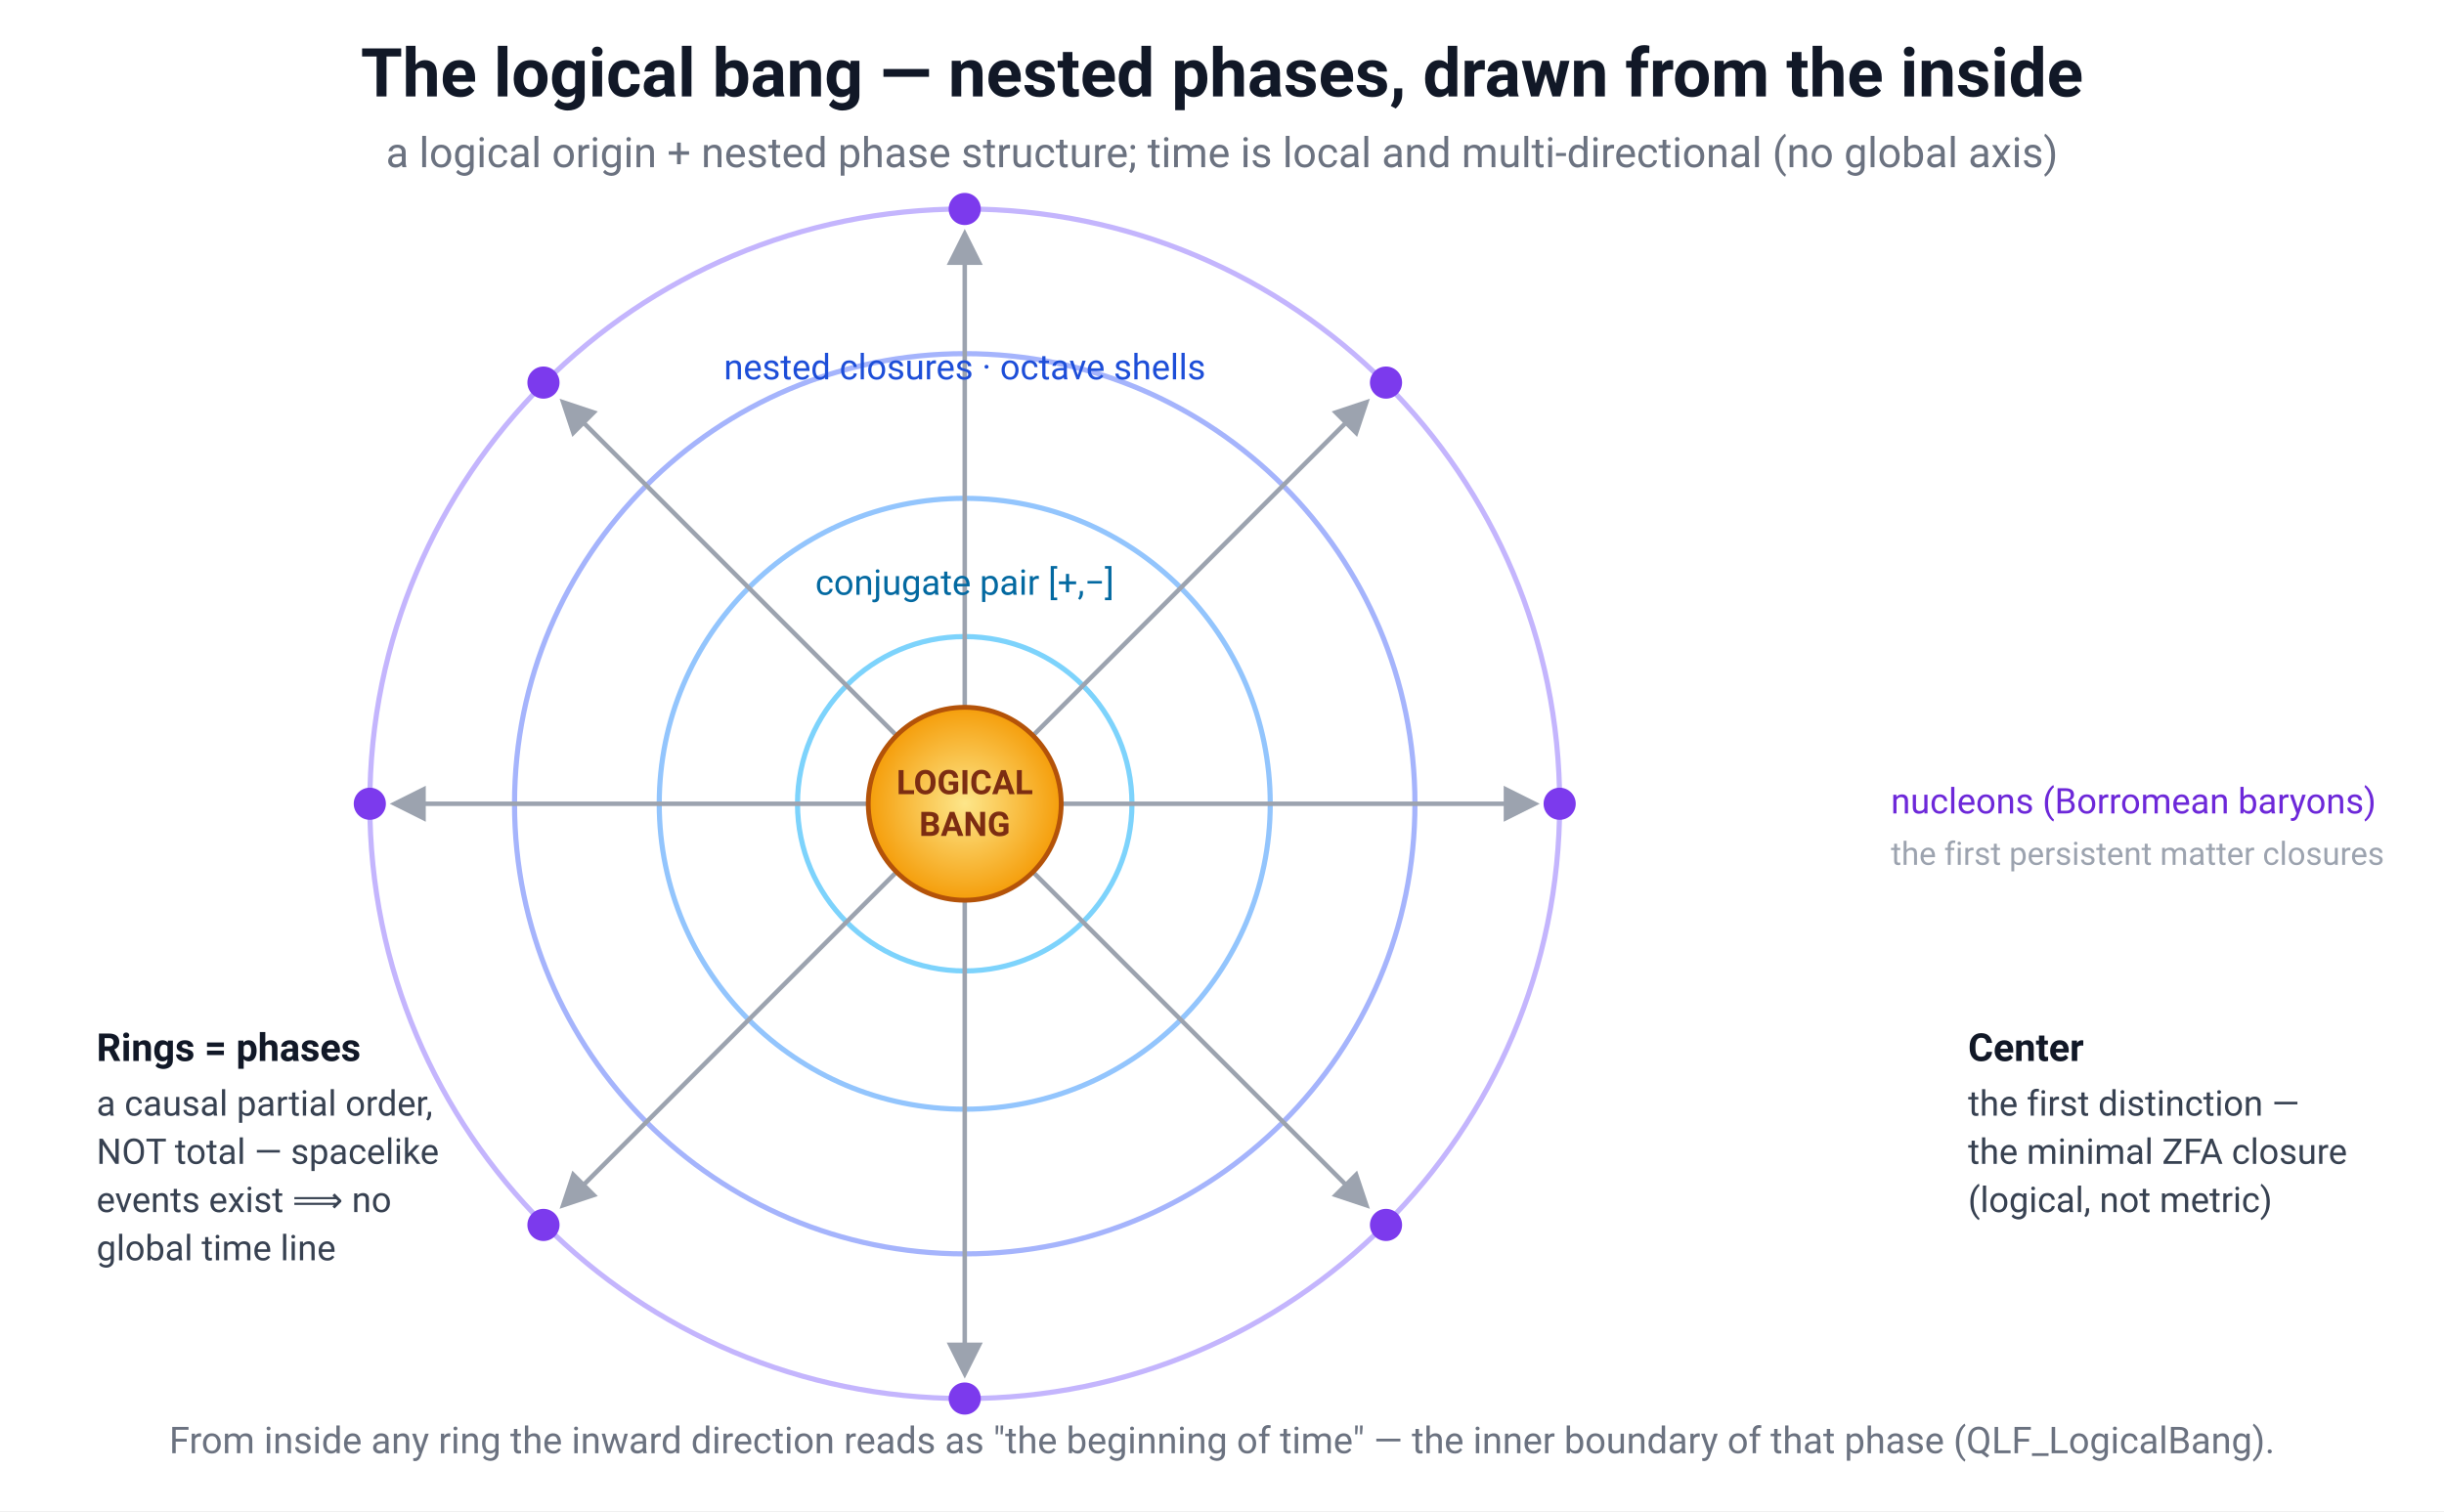
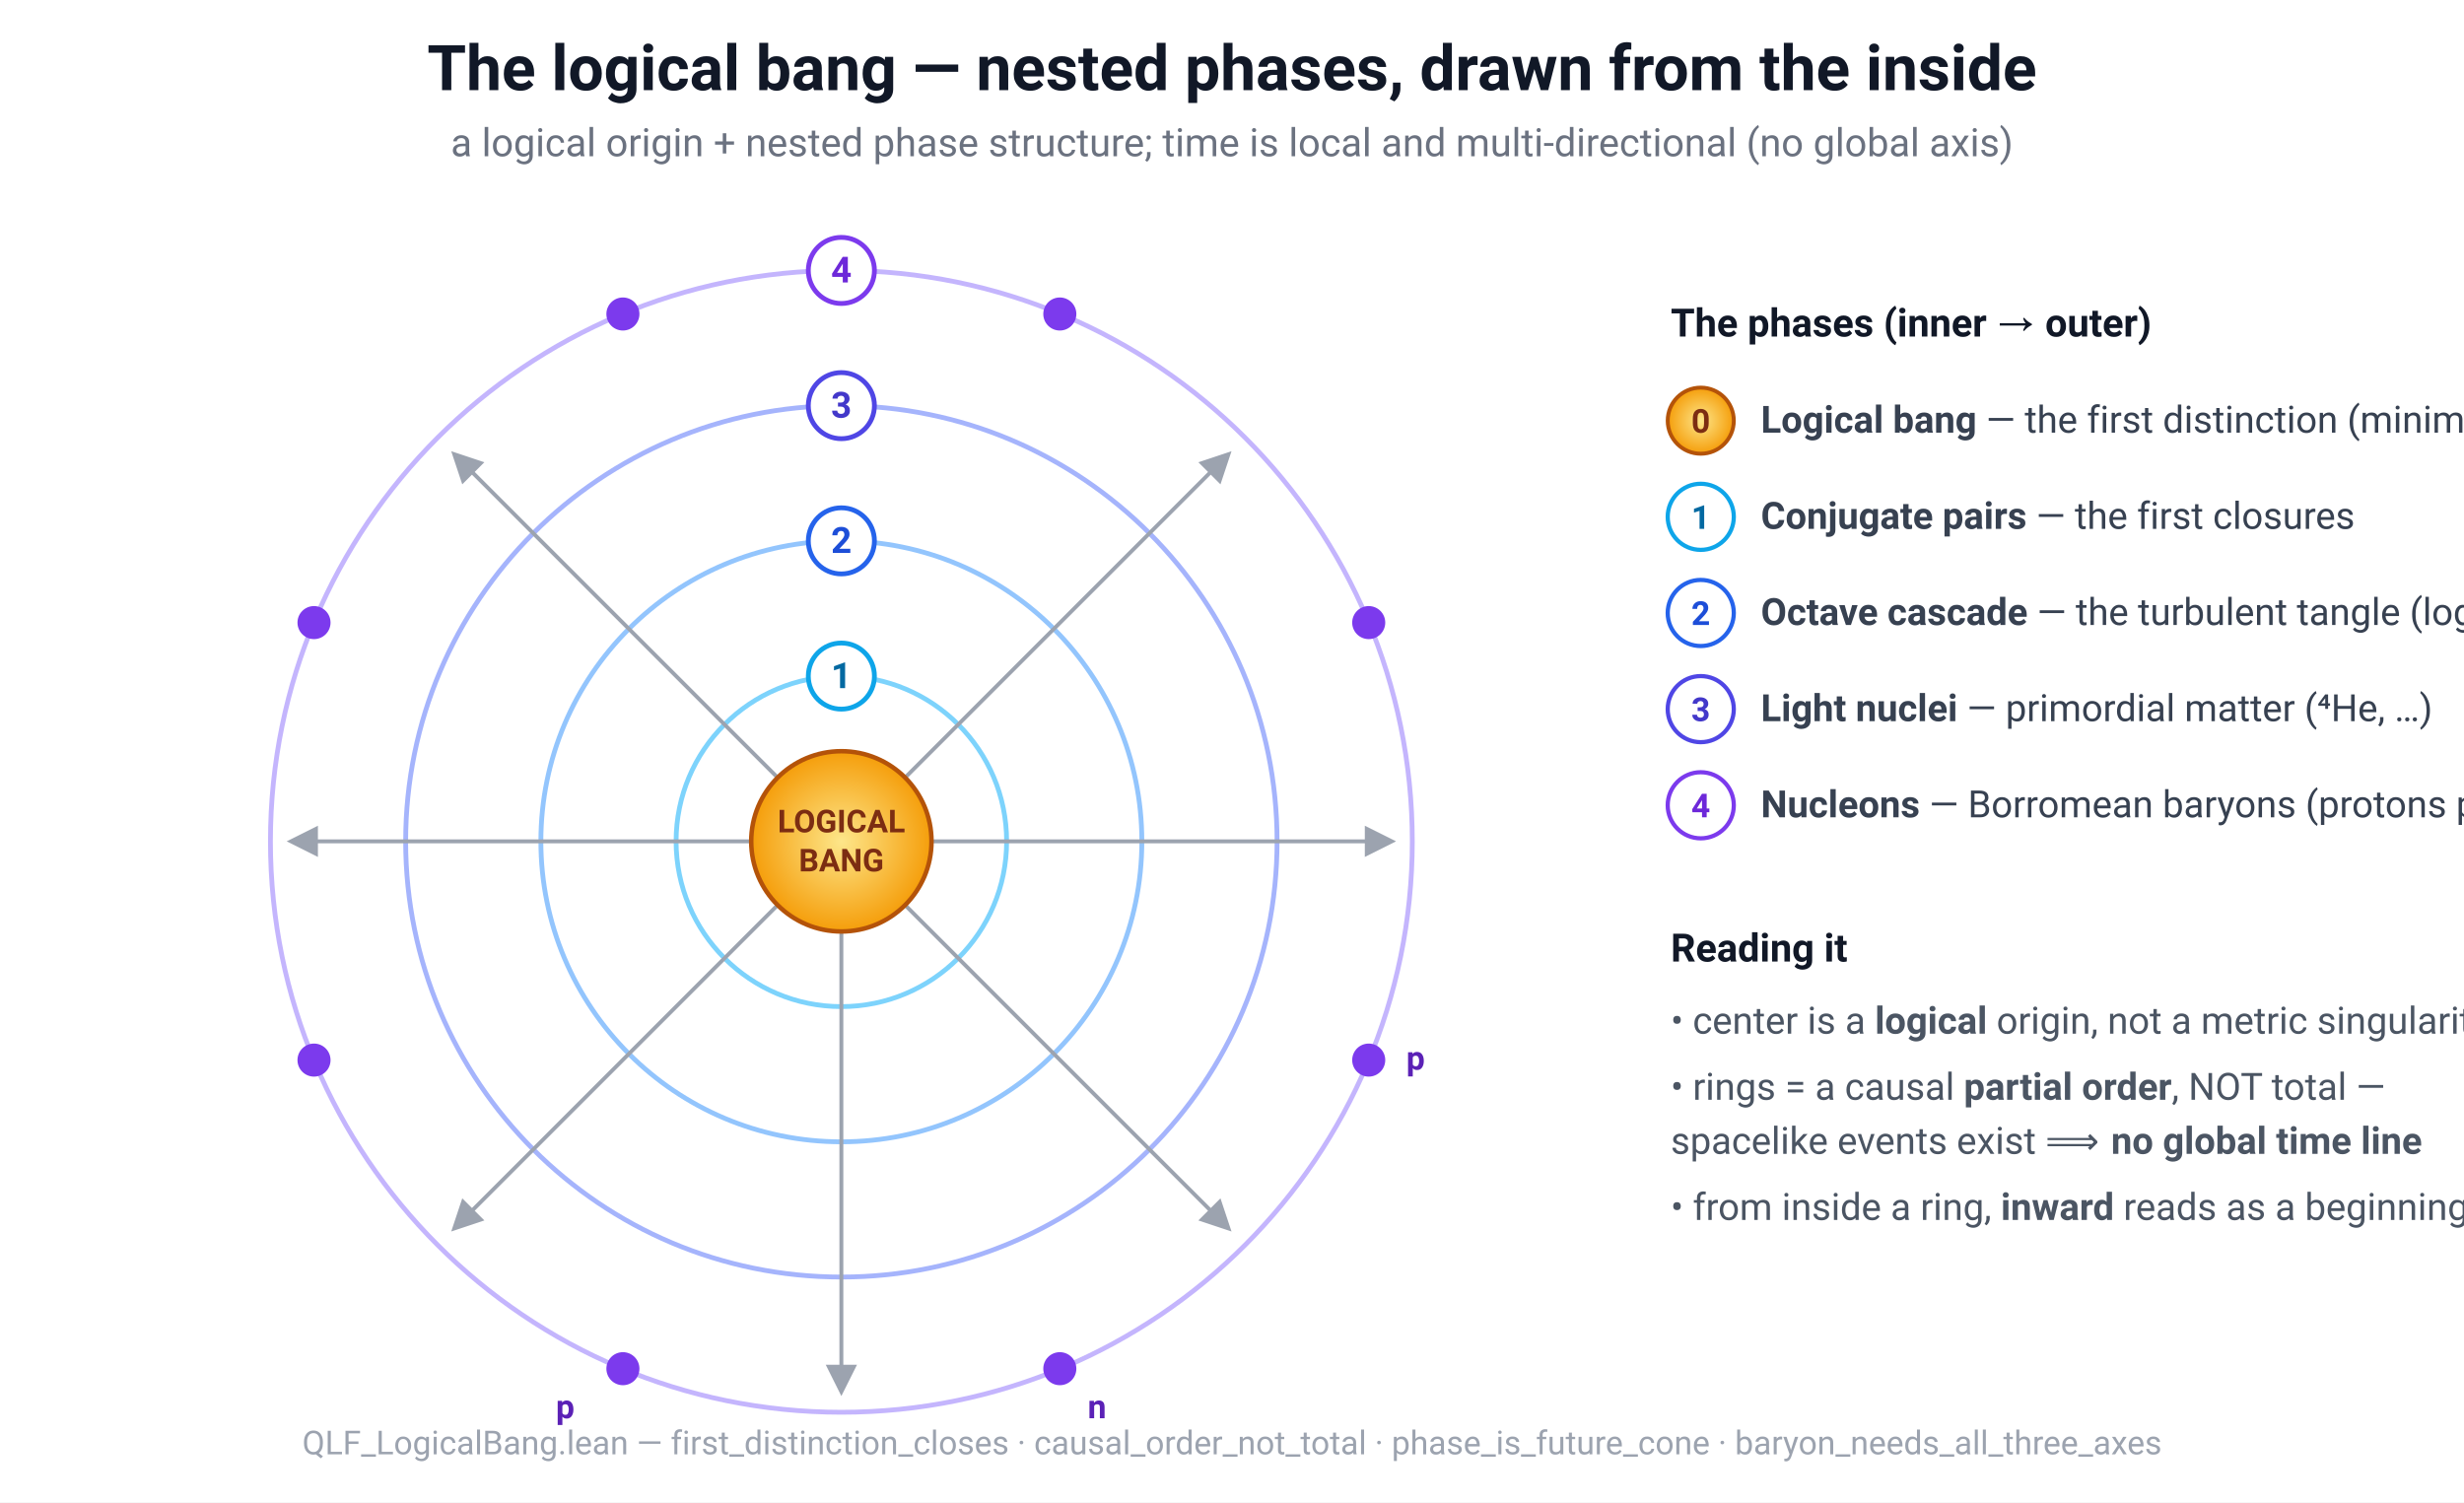
- <svg xmlns="http://www.w3.org/2000/svg" viewBox="0 0 760 470" font-family="ui-sans-serif, system-ui, 'Segoe UI', Roboto, Helvetica, Arial, sans-serif">
-   <rect width="760" height="470" fill="#ffffff" />
-   <text x="380" y="30" text-anchor="middle" font-size="21" font-weight="700" fill="#111827">The logical bang — nested phases, drawn from the inside</text>
-   <text x="380" y="52" text-anchor="middle" font-size="13" fill="#6b7280">a logical origin + nested phase structure; time is local and multi-directional (no global axis)</text>
+ <svg xmlns="http://www.w3.org/2000/svg" viewBox="0 0 820 500" font-family="ui-sans-serif, system-ui, 'Segoe UI', Roboto, Helvetica, Arial, sans-serif">
+   <rect width="820" height="500" fill="#ffffff" />
+   <text x="410" y="30" text-anchor="middle" font-size="21" font-weight="700" fill="#111827">The logical bang — nested phases, drawn from the inside</text>
+   <text x="410" y="52" text-anchor="middle" font-size="13" fill="#6b7280">a logical origin + nested phase structure; time is local and multi-directional (no global axis)</text>
  <defs>
    <radialGradient id="core" cx="50%" cy="50%" r="50%">
      <stop offset="0%" stop-color="#fde68a" />
      <stop offset="100%" stop-color="#f59e0b" />
    </radialGradient>
    <marker id="ar" markerWidth="8" markerHeight="8" refX="6" refY="4" orient="auto">
      <path d="M0,0 L8,4 L0,8 z" fill="#9ca3af" />
    </marker>
  </defs>
-   <g transform="translate(300,250)">
-     <circle r="185" fill="none" stroke="#c4b5fd" stroke-width="1.6" />
-     <circle r="140" fill="none" stroke="#a5b4fc" stroke-width="1.6" />
-     <circle r="95" fill="none" stroke="#93c5fd" stroke-width="1.6" />
-     <circle r="52" fill="none" stroke="#7dd3fc" stroke-width="1.6" />
-     <g stroke="#9ca3af" stroke-width="1.4" marker-end="url(#ar)">
-       <line x1="0" y1="0" x2="0" y2="-176" />
-       <line x1="0" y1="0" x2="124" y2="-124" />
-       <line x1="0" y1="0" x2="176" y2="0" />
-       <line x1="0" y1="0" x2="124" y2="124" />
-       <line x1="0" y1="0" x2="0" y2="176" />
-       <line x1="0" y1="0" x2="-124" y2="124" />
-       <line x1="0" y1="0" x2="-176" y2="0" />
-       <line x1="0" y1="0" x2="-124" y2="-124" />
+   <g transform="translate(280,280)">
+     <circle r="190" fill="none" stroke="#c4b5fd" stroke-width="1.6" />
+     <circle r="145" fill="none" stroke="#a5b4fc" stroke-width="1.6" />
+     <circle r="100" fill="none" stroke="#93c5fd" stroke-width="1.6" />
+     <circle r="55" fill="none" stroke="#7dd3fc" stroke-width="1.6" />
+     <g stroke="#9ca3af" stroke-width="1.3" marker-end="url(#ar)">
+       <line x1="0" y1="0" x2="128" y2="-128" />
+       <line x1="0" y1="0" x2="182" y2="0" />
+       <line x1="0" y1="0" x2="128" y2="128" />
+       <line x1="0" y1="0" x2="0" y2="182" />
+       <line x1="0" y1="0" x2="-128" y2="128" />
+       <line x1="0" y1="0" x2="-182" y2="0" />
+       <line x1="0" y1="0" x2="-128" y2="-128" />
    </g>
+     <g fill="#7c3aed">
+       <circle cx="175.5" cy="72.8" r="5.5" />
+       <circle cx="72.7" cy="175.5" r="5.5" />
+       <circle cx="-72.7" cy="175.5" r="5.5" />
+       <circle cx="-175.5" cy="72.8" r="5.5" />
+       <circle cx="-175.5" cy="-72.8" r="5.5" />
+       <circle cx="-72.7" cy="-175.5" r="5.5" />
+       <circle cx="72.7" cy="-175.5" r="5.5" />
+       <circle cx="175.5" cy="-72.8" r="5.5" />
+     </g>
+     <text x="188" y="76" font-size="11" font-weight="700" fill="#5b21b6">p</text>
+     <text x="82" y="192" font-size="11" font-weight="700" fill="#5b21b6">n</text>
+     <text x="-95" y="192" font-size="11" font-weight="700" fill="#5b21b6">p</text>
    <circle r="30" fill="url(#core)" stroke="#b45309" stroke-width="1.5" />
    <text x="0" y="-3" text-anchor="middle" font-size="10.5" font-weight="700" fill="#7c2d12">LOGICAL</text>
    <text x="0" y="10" text-anchor="middle" font-size="10.5" font-weight="700" fill="#7c2d12">BANG</text>
-     <g fill="#7c3aed">
-       <circle cx="0" cy="-185" r="5" />
-       <circle cx="131" cy="-131" r="5" />
-       <circle cx="185" cy="0" r="5" />
-       <circle cx="131" cy="131" r="5" />
-       <circle cx="0" cy="185" r="5" />
-       <circle cx="-131" cy="131" r="5" />
-       <circle cx="-185" cy="0" r="5" />
-       <circle cx="-131" cy="-131" r="5" />
+     <g>
+       <circle cx="0" cy="-190" r="11" fill="#ffffff" stroke="#7c3aed" stroke-width="1.6" />
+       <text x="0" y="-186" text-anchor="middle" font-size="12" font-weight="700" fill="#6d28d9">4</text>
+       <circle cx="0" cy="-145" r="11" fill="#ffffff" stroke="#4f46e5" stroke-width="1.6" />
+       <text x="0" y="-141" text-anchor="middle" font-size="12" font-weight="700" fill="#4338ca">3</text>
+       <circle cx="0" cy="-100" r="11" fill="#ffffff" stroke="#2563eb" stroke-width="1.6" />
+       <text x="0" y="-96" text-anchor="middle" font-size="12" font-weight="700" fill="#1d4ed8">2</text>
+       <circle cx="0" cy="-55" r="11" fill="#ffffff" stroke="#0ea5e9" stroke-width="1.6" />
+       <text x="0" y="-51" text-anchor="middle" font-size="12" font-weight="700" fill="#0369a1">1</text>
    </g>
  </g>
-   <text x="300" y="185" text-anchor="middle" font-size="11" fill="#0369a1">conjugate pair [+,−]</text>
-   <text x="300" y="118" text-anchor="middle" font-size="11" fill="#1d4ed8">nested closures · octave shells</text>
-   <text x="588" y="253" font-size="11" fill="#6d28d9">nucleons (Borromean baryons)</text>
-   <text x="588" y="269" font-size="10" fill="#9ca3af">the first persistent matter closures</text>
-   <text x="612" y="330" font-size="12" font-weight="700" fill="#111827">Center</text>
-   <text x="612" y="347" font-size="11" fill="#374151">the first distinction —</text>
-   <text x="612" y="362" font-size="11" fill="#374151">the minimal ZFA closure</text>
-   <text x="612" y="377" font-size="11" fill="#374151">(logical, not metric)</text>
-   <text x="30" y="330" font-size="12" font-weight="700" fill="#111827">Rings = phases</text>
-   <text x="30" y="347" font-size="11" fill="#374151">a causal partial order,</text>
-   <text x="30" y="362" font-size="11" fill="#374151">NOT total — spacelike</text>
-   <text x="30" y="377" font-size="11" fill="#374151">events exist ⟹ no</text>
-   <text x="30" y="392" font-size="11" fill="#374151">global time line</text>
-   <text x="380" y="452" text-anchor="middle" font-size="11.5" fill="#6b7280">From inside any ring the inward direction reads as "the beginning of time" — the inner boundary of that phase (QLF_LogicalBang).</text>
+   <g font-size="12.5">
+     <text x="556" y="112" font-size="13" font-weight="700" fill="#111827">The phases (inner → outer)</text>
+     <circle cx="566" cy="140" r="11" fill="url(#core)" stroke="#b45309" stroke-width="1.3" />
+     <text x="566" y="144" text-anchor="middle" font-size="11" font-weight="700" fill="#7c2d12">0</text>
+     <text x="586" y="144" fill="#374151">
+       <tspan font-weight="700">Logical bang</tspan> — the first distinction (minimal ZFA closure [+,−])</text>
+     <circle cx="566" cy="172" r="11" fill="#fff" stroke="#0ea5e9" stroke-width="1.4" />
+     <text x="566" y="176" text-anchor="middle" font-size="11" font-weight="700" fill="#0369a1">1</text>
+     <text x="586" y="176" fill="#374151">
+       <tspan font-weight="700">Conjugate pairs</tspan> — the first closures</text>
+     <circle cx="566" cy="204" r="11" fill="#fff" stroke="#2563eb" stroke-width="1.4" />
+     <text x="566" y="208" text-anchor="middle" font-size="11" font-weight="700" fill="#1d4ed8">2</text>
+     <text x="586" y="208" fill="#374151">
+       <tspan font-weight="700">Octave cascade</tspan> — the turbulent tangle (log 2 / octave)</text>
+     <circle cx="566" cy="236" r="11" fill="#fff" stroke="#4f46e5" stroke-width="1.4" />
+     <text x="566" y="240" text-anchor="middle" font-size="11" font-weight="700" fill="#4338ca">3</text>
+     <text x="586" y="240" fill="#374151">
+       <tspan font-weight="700">Light nuclei</tspan> — primordial matter (⁴He, …)</text>
+     <circle cx="566" cy="268" r="11" fill="#fff" stroke="#7c3aed" stroke-width="1.4" />
+     <text x="566" y="272" text-anchor="middle" font-size="11" font-weight="700" fill="#6d28d9">4</text>
+     <text x="586" y="272" fill="#374151">
+       <tspan font-weight="700">Nucleons</tspan> — Borromean baryons (protons p, neutrons n)</text>
+     <text x="556" y="320" font-size="13" font-weight="700" fill="#111827">Reading it</text>
+     <text x="556" y="344" fill="#4b5563">• center is a <tspan font-weight="700">logical</tspan> origin, not a metric singularity</text>
+     <text x="556" y="366" fill="#4b5563">• rings = a causal <tspan font-weight="700">partial order</tspan>, NOT total —</text>
+     <text x="556" y="384" fill="#4b5563">  spacelike events exist ⟹ <tspan font-weight="700">no global time line</tspan>
+     </text>
+     <text x="556" y="406" fill="#4b5563">• from inside a ring, <tspan font-weight="700">inward</tspan> reads as a beginning</text>
+   </g>
+   <text x="410" y="484" text-anchor="middle" font-size="11" fill="#9ca3af">QLF_LogicalBang.lean — first_distinction_closes · causal_order_not_total · phase_is_future_cone · baryon_needs_all_three_axes</text>
</svg>
